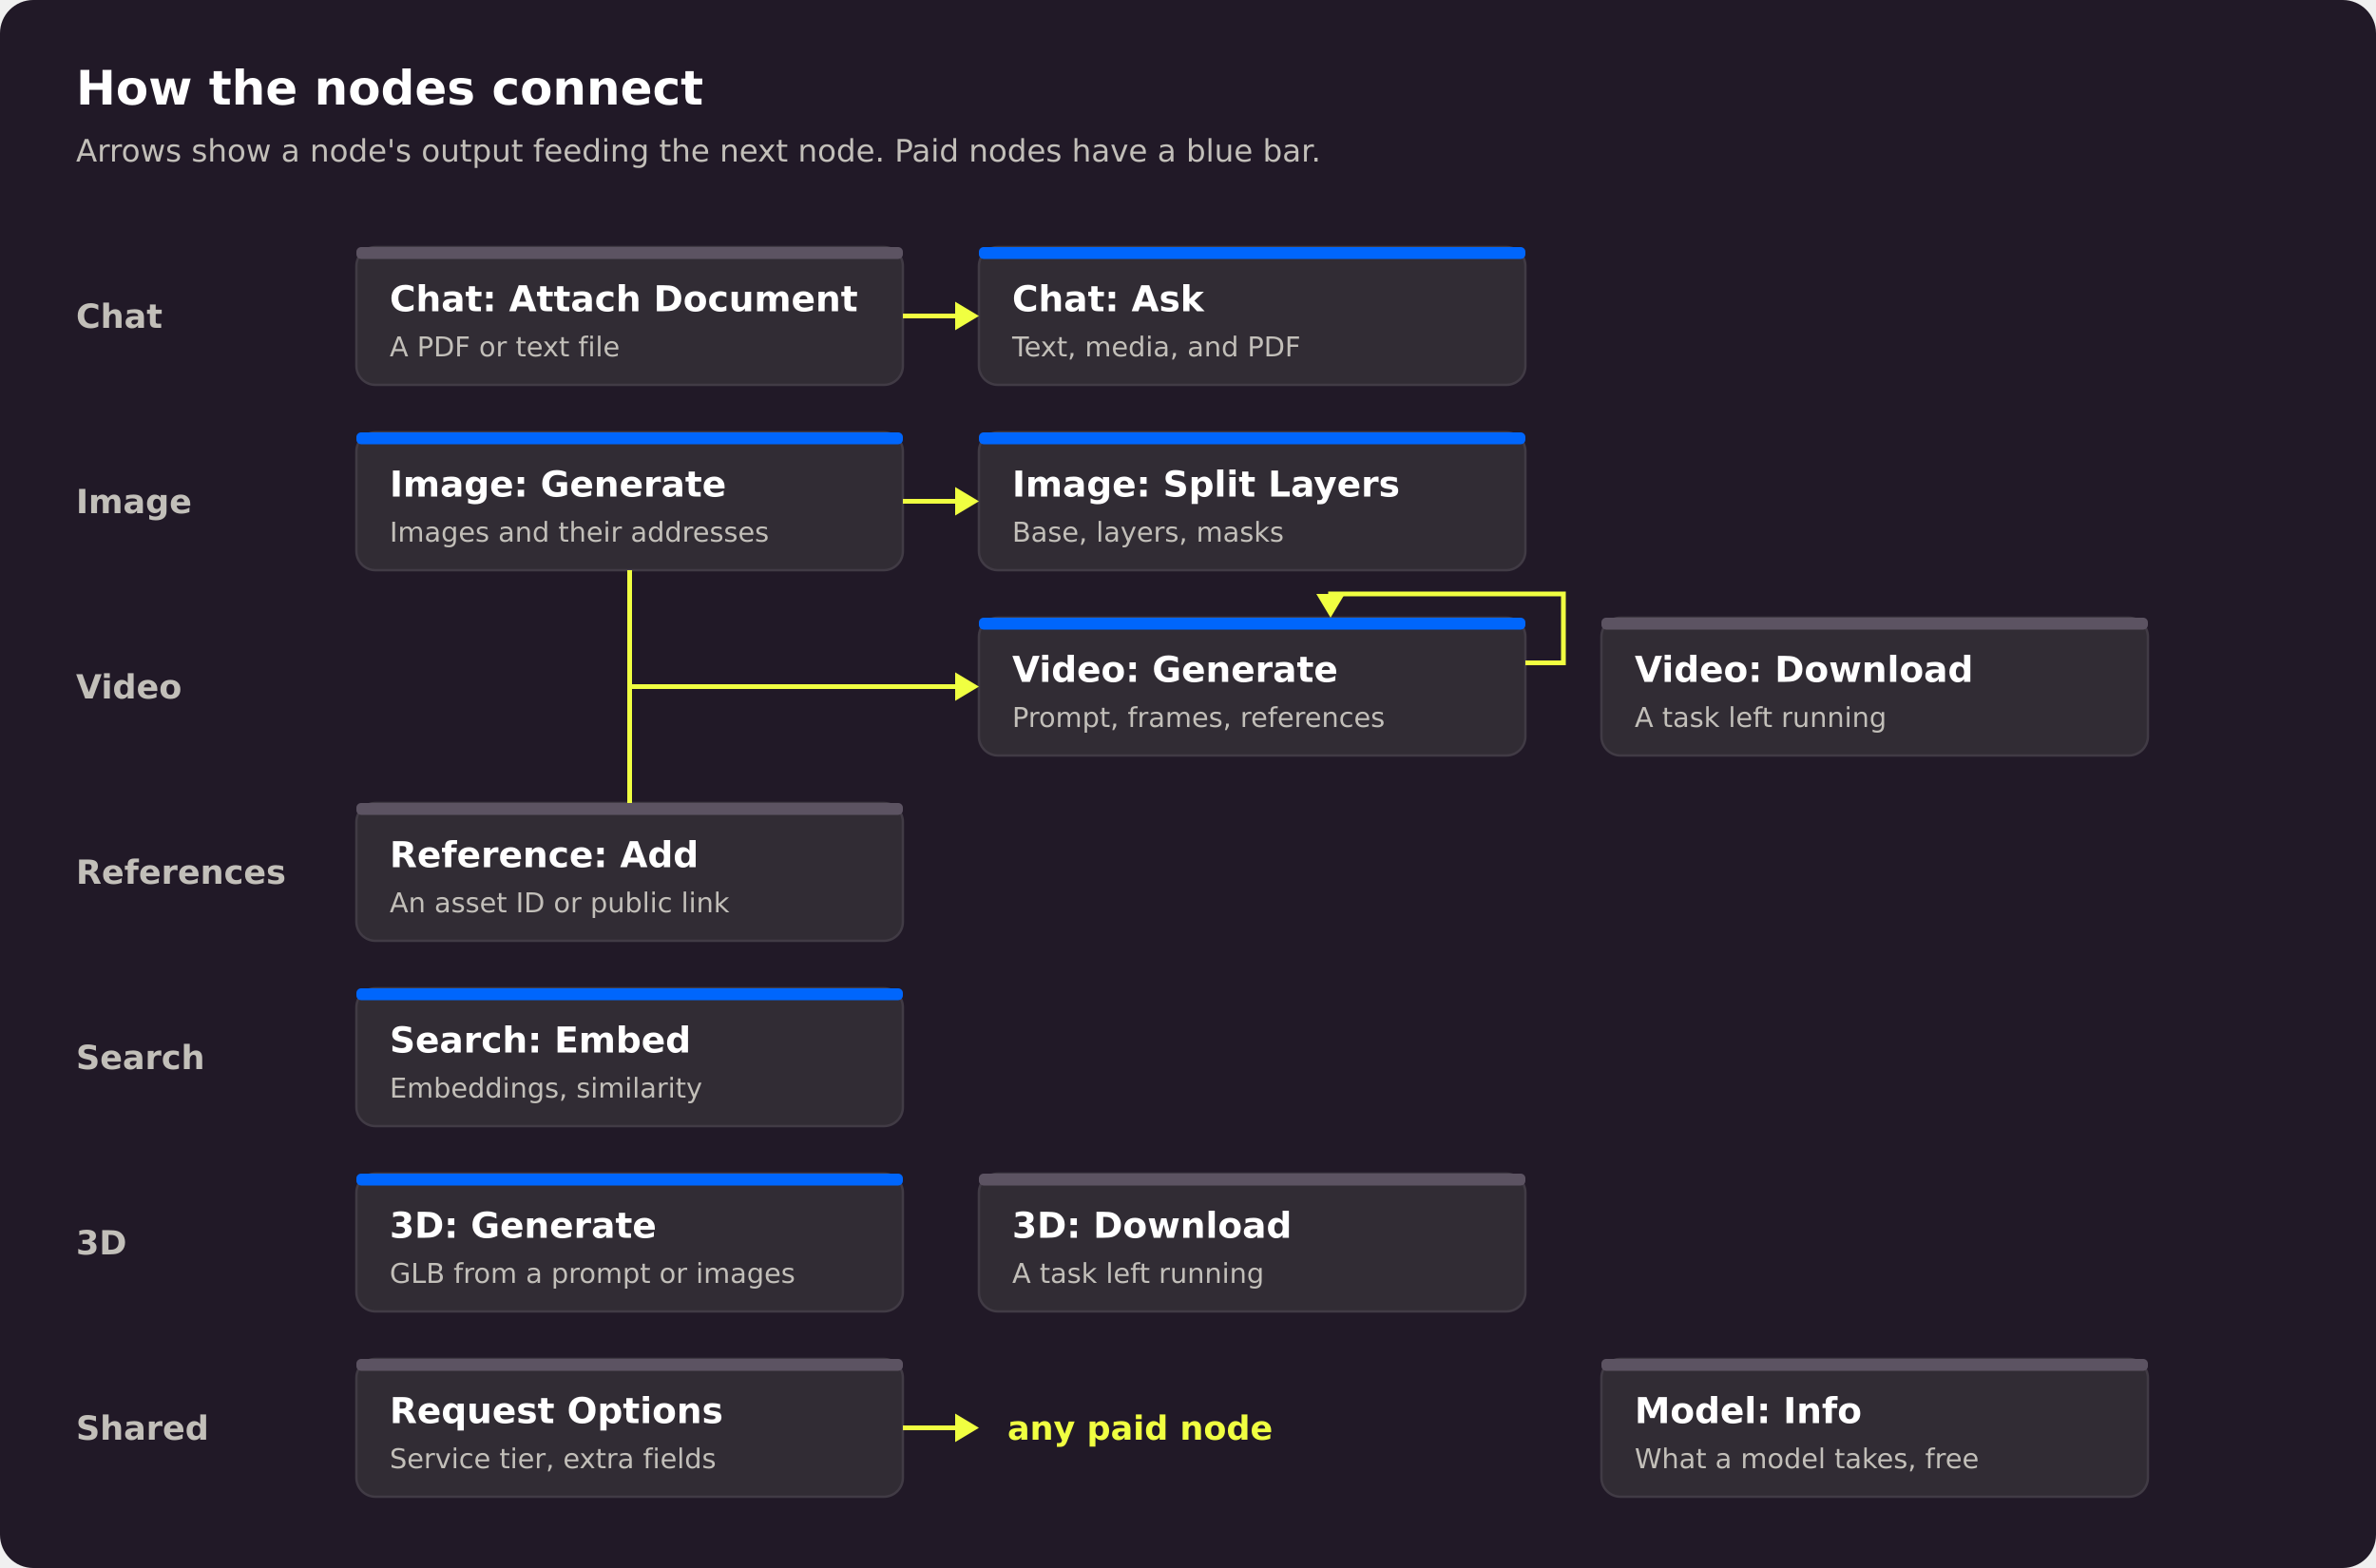
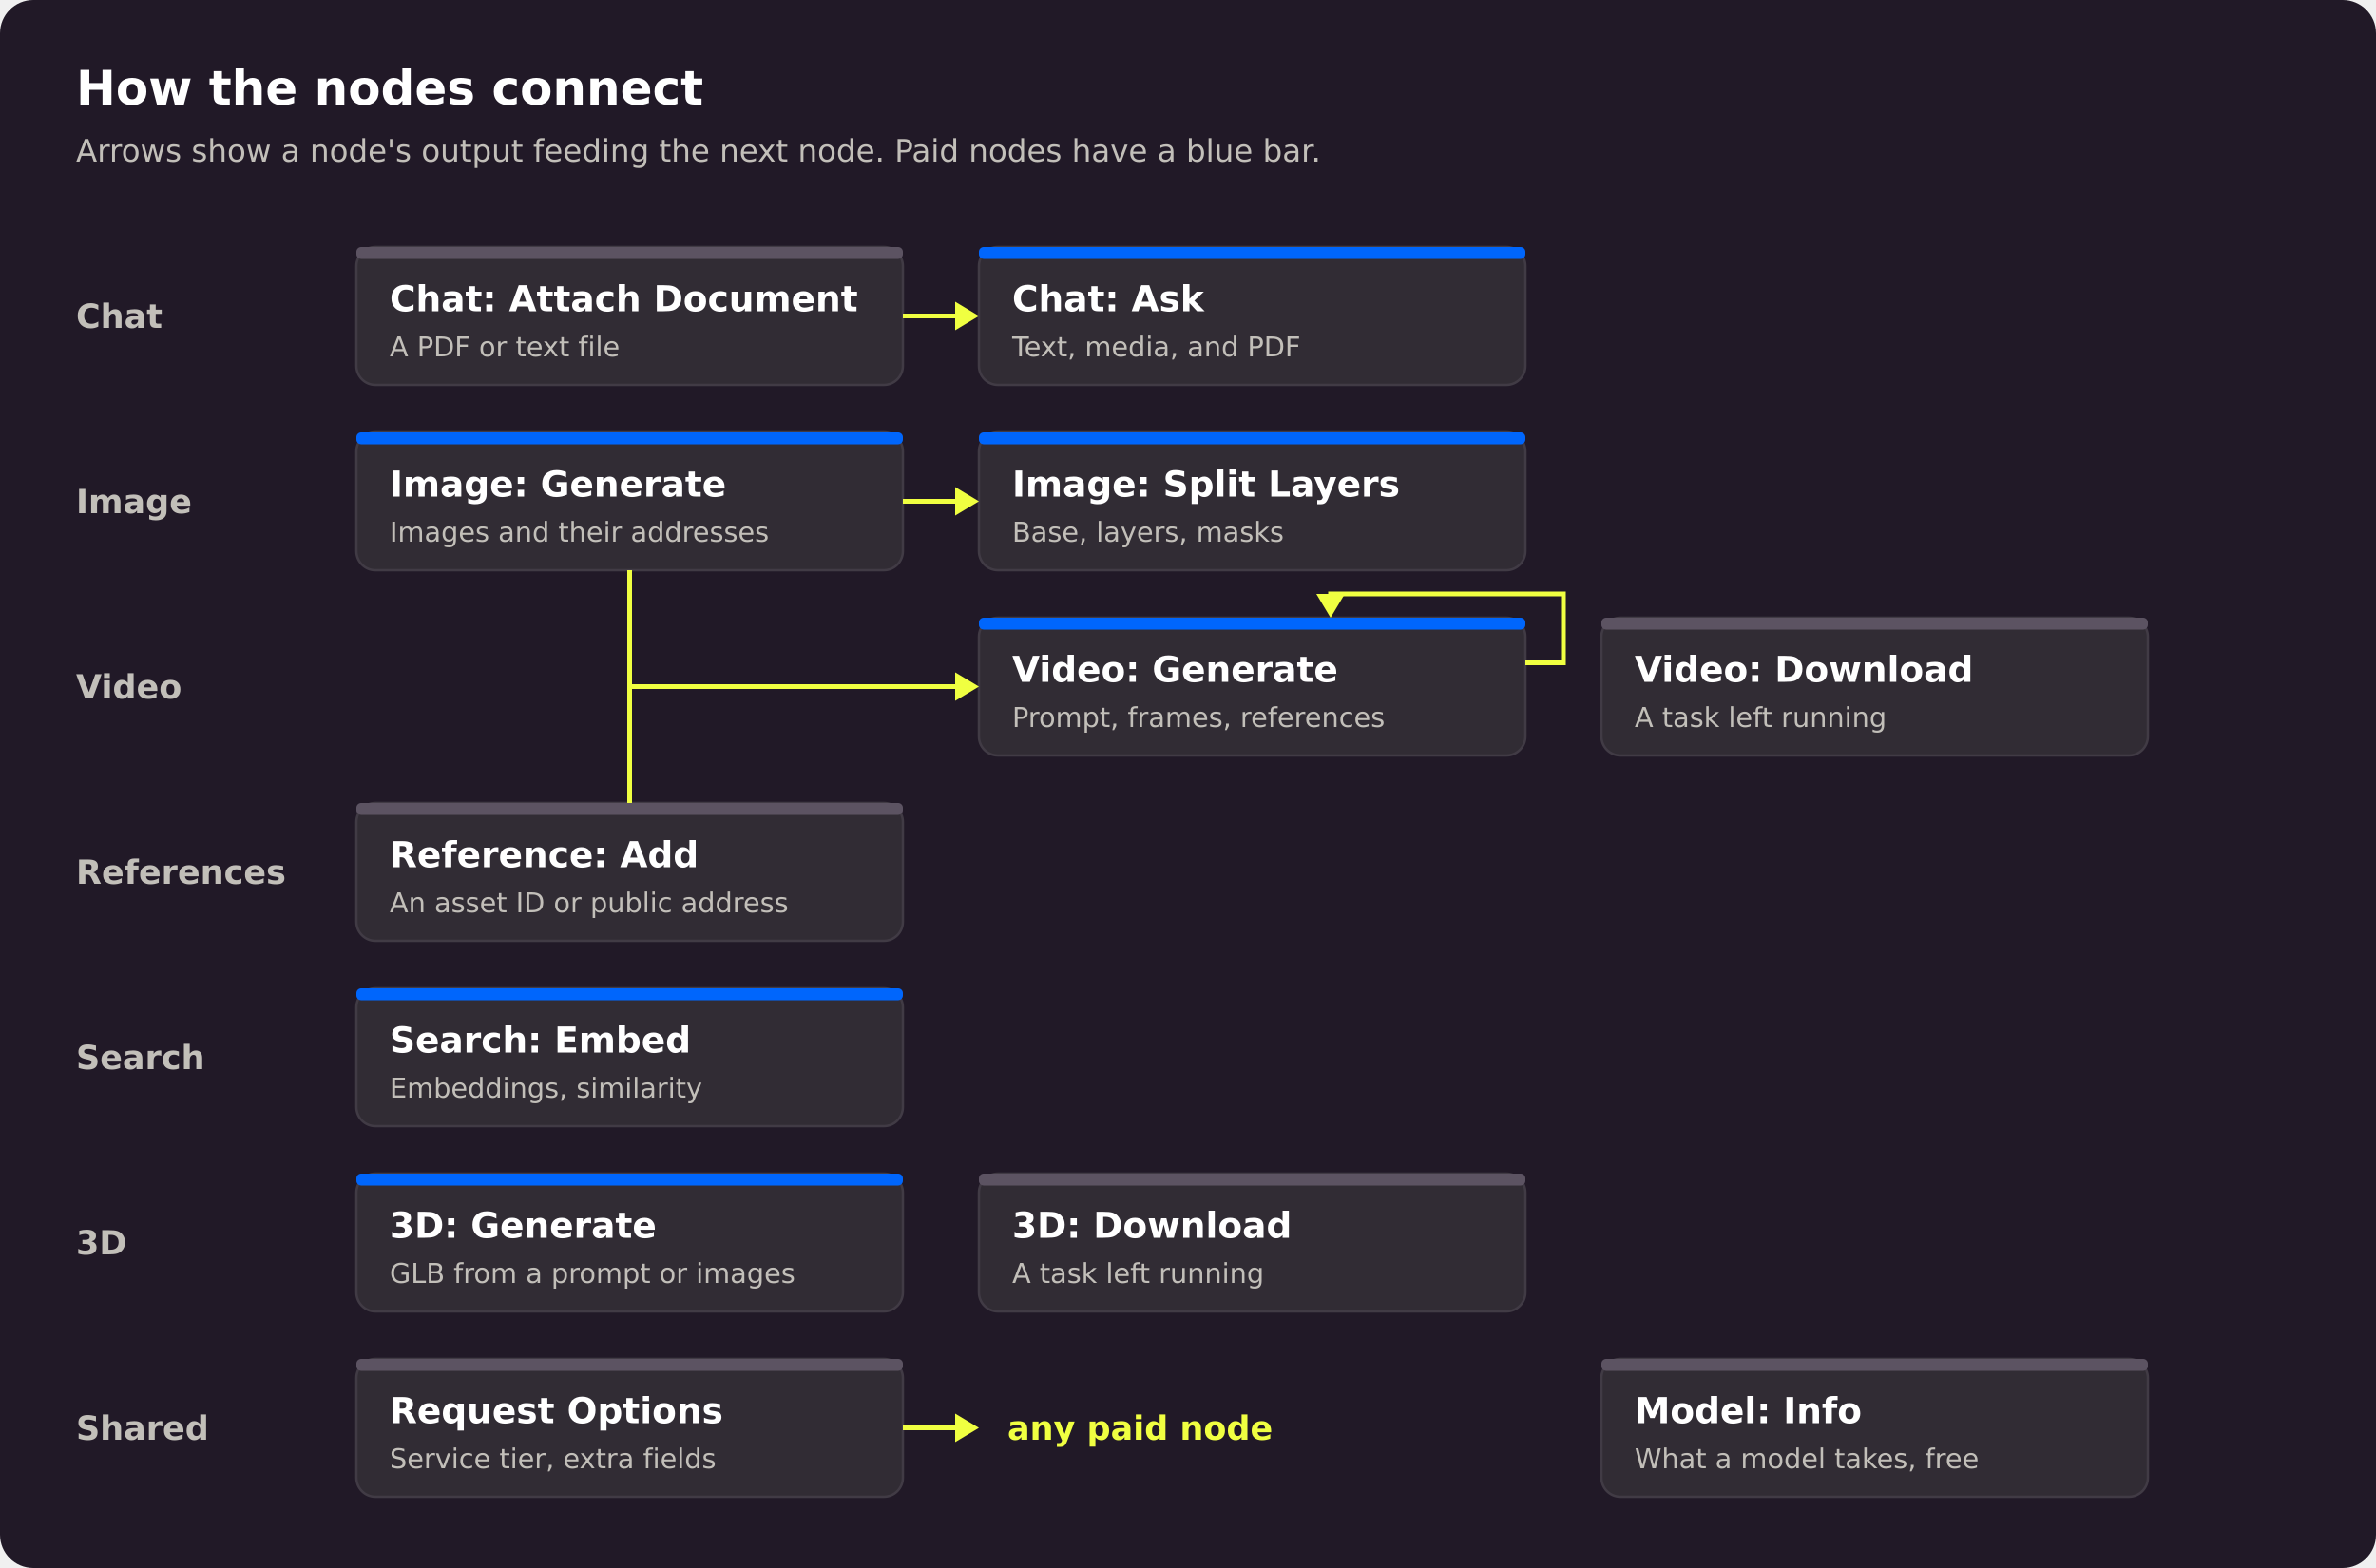
<svg xmlns="http://www.w3.org/2000/svg" width="1000" height="660" viewBox="0 0 1000 660" role="img" aria-label="Node map. Chat: Attach Document feeds Chat: Ask. Image: Generate feeds Image: Split Layers. Image: Generate and Reference: Add feed references into Video: Generate, and Video: Generate feeds its own references into the next Video: Generate. Request Options feeds any paid node. Model: Info stands alone and needs no key. Video: Download and 3D: Download collect tasks left running, so no link joins them. Paid nodes have a blue bar.">
  <rect width="1000" height="660" rx="14" fill="#211927" />
  <text x="32" y="44" font-family="Verdana, 'DejaVu Sans', Arial, sans-serif" font-size="20" font-weight="bold" fill="#FFFFFF" text-anchor="start">How the nodes connect</text>
  <text x="32" y="68" font-family="Verdana, 'DejaVu Sans', Arial, sans-serif" font-size="13" font-weight="normal" fill="#C2BFB9" text-anchor="start">Arrows show a node's output feeding the next node. Paid nodes have a blue bar.</text>
  <text x="32" y="138" font-family="Verdana, 'DejaVu Sans', Arial, sans-serif" font-size="14" font-weight="bold" fill="#C2BFB9" text-anchor="start">Chat</text>
  <rect x="150" y="104" width="230" height="58" rx="8" fill="#312C34" stroke="#413B45" />
  <rect x="150" y="104" width="230" height="5" rx="2" fill="#5C5362" />
  <text x="164" y="131" font-family="Verdana, 'DejaVu Sans', Arial, sans-serif" font-size="15" font-weight="bold" fill="#FFFFFF" text-anchor="start">Chat: Attach Document</text>
  <text x="164" y="150" font-family="Verdana, 'DejaVu Sans', Arial, sans-serif" font-size="11.5" font-weight="normal" fill="#C2BFB9" text-anchor="start">A PDF or text file</text>
  <rect x="412" y="104" width="230" height="58" rx="8" fill="#312C34" stroke="#413B45" />
  <rect x="412" y="104" width="230" height="5" rx="2" fill="#0066FC" />
  <text x="426" y="131" font-family="Verdana, 'DejaVu Sans', Arial, sans-serif" font-size="15" font-weight="bold" fill="#FFFFFF" text-anchor="start">Chat: Ask</text>
  <text x="426" y="150" font-family="Verdana, 'DejaVu Sans', Arial, sans-serif" font-size="11.5" font-weight="normal" fill="#C2BFB9" text-anchor="start">Text, media, and PDF</text>
  <text x="32" y="216" font-family="Verdana, 'DejaVu Sans', Arial, sans-serif" font-size="14" font-weight="bold" fill="#C2BFB9" text-anchor="start">Image</text>
  <rect x="150" y="182" width="230" height="58" rx="8" fill="#312C34" stroke="#413B45" />
  <rect x="150" y="182" width="230" height="5" rx="2" fill="#0066FC" />
  <text x="164" y="209" font-family="Verdana, 'DejaVu Sans', Arial, sans-serif" font-size="15" font-weight="bold" fill="#FFFFFF" text-anchor="start">Image: Generate</text>
  <text x="164" y="228" font-family="Verdana, 'DejaVu Sans', Arial, sans-serif" font-size="11.5" font-weight="normal" fill="#C2BFB9" text-anchor="start">Images and their addresses</text>
  <rect x="412" y="182" width="230" height="58" rx="8" fill="#312C34" stroke="#413B45" />
  <rect x="412" y="182" width="230" height="5" rx="2" fill="#0066FC" />
  <text x="426" y="209" font-family="Verdana, 'DejaVu Sans', Arial, sans-serif" font-size="15" font-weight="bold" fill="#FFFFFF" text-anchor="start">Image: Split Layers</text>
  <text x="426" y="228" font-family="Verdana, 'DejaVu Sans', Arial, sans-serif" font-size="11.5" font-weight="normal" fill="#C2BFB9" text-anchor="start">Base, layers, masks</text>
  <text x="32" y="294" font-family="Verdana, 'DejaVu Sans', Arial, sans-serif" font-size="14" font-weight="bold" fill="#C2BFB9" text-anchor="start">Video</text>
  <rect x="412" y="260" width="230" height="58" rx="8" fill="#312C34" stroke="#413B45" />
  <rect x="412" y="260" width="230" height="5" rx="2" fill="#0066FC" />
  <text x="426" y="287" font-family="Verdana, 'DejaVu Sans', Arial, sans-serif" font-size="15" font-weight="bold" fill="#FFFFFF" text-anchor="start">Video: Generate</text>
  <text x="426" y="306" font-family="Verdana, 'DejaVu Sans', Arial, sans-serif" font-size="11.5" font-weight="normal" fill="#C2BFB9" text-anchor="start">Prompt, frames, references</text>
  <rect x="674" y="260" width="230" height="58" rx="8" fill="#312C34" stroke="#413B45" />
  <rect x="674" y="260" width="230" height="5" rx="2" fill="#5C5362" />
  <text x="688" y="287" font-family="Verdana, 'DejaVu Sans', Arial, sans-serif" font-size="15" font-weight="bold" fill="#FFFFFF" text-anchor="start">Video: Download</text>
  <text x="688" y="306" font-family="Verdana, 'DejaVu Sans', Arial, sans-serif" font-size="11.5" font-weight="normal" fill="#C2BFB9" text-anchor="start">A task left running</text>
  <text x="32" y="372" font-family="Verdana, 'DejaVu Sans', Arial, sans-serif" font-size="14" font-weight="bold" fill="#C2BFB9" text-anchor="start">References</text>
  <rect x="150" y="338" width="230" height="58" rx="8" fill="#312C34" stroke="#413B45" />
  <rect x="150" y="338" width="230" height="5" rx="2" fill="#5C5362" />
  <text x="164" y="365" font-family="Verdana, 'DejaVu Sans', Arial, sans-serif" font-size="15" font-weight="bold" fill="#FFFFFF" text-anchor="start">Reference: Add</text>
-   <text x="164" y="384" font-family="Verdana, 'DejaVu Sans', Arial, sans-serif" font-size="11.5" font-weight="normal" fill="#C2BFB9" text-anchor="start">An asset ID or public link</text>
+   <text x="164" y="384" font-family="Verdana, 'DejaVu Sans', Arial, sans-serif" font-size="11.5" font-weight="normal" fill="#C2BFB9" text-anchor="start">An asset ID or public address</text>
  <text x="32" y="450" font-family="Verdana, 'DejaVu Sans', Arial, sans-serif" font-size="14" font-weight="bold" fill="#C2BFB9" text-anchor="start">Search</text>
  <rect x="150" y="416" width="230" height="58" rx="8" fill="#312C34" stroke="#413B45" />
  <rect x="150" y="416" width="230" height="5" rx="2" fill="#0066FC" />
  <text x="164" y="443" font-family="Verdana, 'DejaVu Sans', Arial, sans-serif" font-size="15" font-weight="bold" fill="#FFFFFF" text-anchor="start">Search: Embed</text>
  <text x="164" y="462" font-family="Verdana, 'DejaVu Sans', Arial, sans-serif" font-size="11.5" font-weight="normal" fill="#C2BFB9" text-anchor="start">Embeddings, similarity</text>
  <text x="32" y="528" font-family="Verdana, 'DejaVu Sans', Arial, sans-serif" font-size="14" font-weight="bold" fill="#C2BFB9" text-anchor="start">3D</text>
  <rect x="150" y="494" width="230" height="58" rx="8" fill="#312C34" stroke="#413B45" />
  <rect x="150" y="494" width="230" height="5" rx="2" fill="#0066FC" />
  <text x="164" y="521" font-family="Verdana, 'DejaVu Sans', Arial, sans-serif" font-size="15" font-weight="bold" fill="#FFFFFF" text-anchor="start">3D: Generate</text>
  <text x="164" y="540" font-family="Verdana, 'DejaVu Sans', Arial, sans-serif" font-size="11.5" font-weight="normal" fill="#C2BFB9" text-anchor="start">GLB from a prompt or images</text>
  <rect x="412" y="494" width="230" height="58" rx="8" fill="#312C34" stroke="#413B45" />
  <rect x="412" y="494" width="230" height="5" rx="2" fill="#5C5362" />
  <text x="426" y="521" font-family="Verdana, 'DejaVu Sans', Arial, sans-serif" font-size="15" font-weight="bold" fill="#FFFFFF" text-anchor="start">3D: Download</text>
  <text x="426" y="540" font-family="Verdana, 'DejaVu Sans', Arial, sans-serif" font-size="11.5" font-weight="normal" fill="#C2BFB9" text-anchor="start">A task left running</text>
  <text x="32" y="606" font-family="Verdana, 'DejaVu Sans', Arial, sans-serif" font-size="14" font-weight="bold" fill="#C2BFB9" text-anchor="start">Shared</text>
  <rect x="150" y="572" width="230" height="58" rx="8" fill="#312C34" stroke="#413B45" />
  <rect x="150" y="572" width="230" height="5" rx="2" fill="#5C5362" />
  <text x="164" y="599" font-family="Verdana, 'DejaVu Sans', Arial, sans-serif" font-size="15" font-weight="bold" fill="#FFFFFF" text-anchor="start">Request Options</text>
  <text x="164" y="618" font-family="Verdana, 'DejaVu Sans', Arial, sans-serif" font-size="11.5" font-weight="normal" fill="#C2BFB9" text-anchor="start">Service tier, extra fields</text>
  <rect x="674" y="572" width="230" height="58" rx="8" fill="#312C34" stroke="#413B45" />
  <rect x="674" y="572" width="230" height="5" rx="2" fill="#5C5362" />
  <text x="688" y="599" font-family="Verdana, 'DejaVu Sans', Arial, sans-serif" font-size="15" font-weight="bold" fill="#FFFFFF" text-anchor="start">Model: Info</text>
  <text x="688" y="618" font-family="Verdana, 'DejaVu Sans', Arial, sans-serif" font-size="11.5" font-weight="normal" fill="#C2BFB9" text-anchor="start">What a model takes, free</text>
  <path d="M380 133 H403" stroke="#F0FF41" stroke-width="2" fill="none" />
  <path d="M412 133 l-10 -6 v12 z" fill="#F0FF41" />
  <path d="M380 211 H403" stroke="#F0FF41" stroke-width="2" fill="none" />
  <path d="M412 211 l-10 -6 v12 z" fill="#F0FF41" />
  <path d="M265 240 V338 M265 289 H403" stroke="#F0FF41" stroke-width="2" fill="none" />
  <path d="M412 289 l-10 -6 v12 z" fill="#F0FF41" />
  <path d="M642 279 H658 V250 H560 V251" stroke="#F0FF41" stroke-width="2" fill="none" />
  <path d="M560 260 l-6 -10 h12 z" fill="#F0FF41" />
  <path d="M380 601 H403" stroke="#F0FF41" stroke-width="2" fill="none" />
  <path d="M412 601 l-10 -6 v12 z" fill="#F0FF41" />
  <text x="424" y="606" font-family="Verdana, 'DejaVu Sans', Arial, sans-serif" font-size="14" font-weight="bold" fill="#F0FF41" text-anchor="start">any paid node</text>
</svg>
